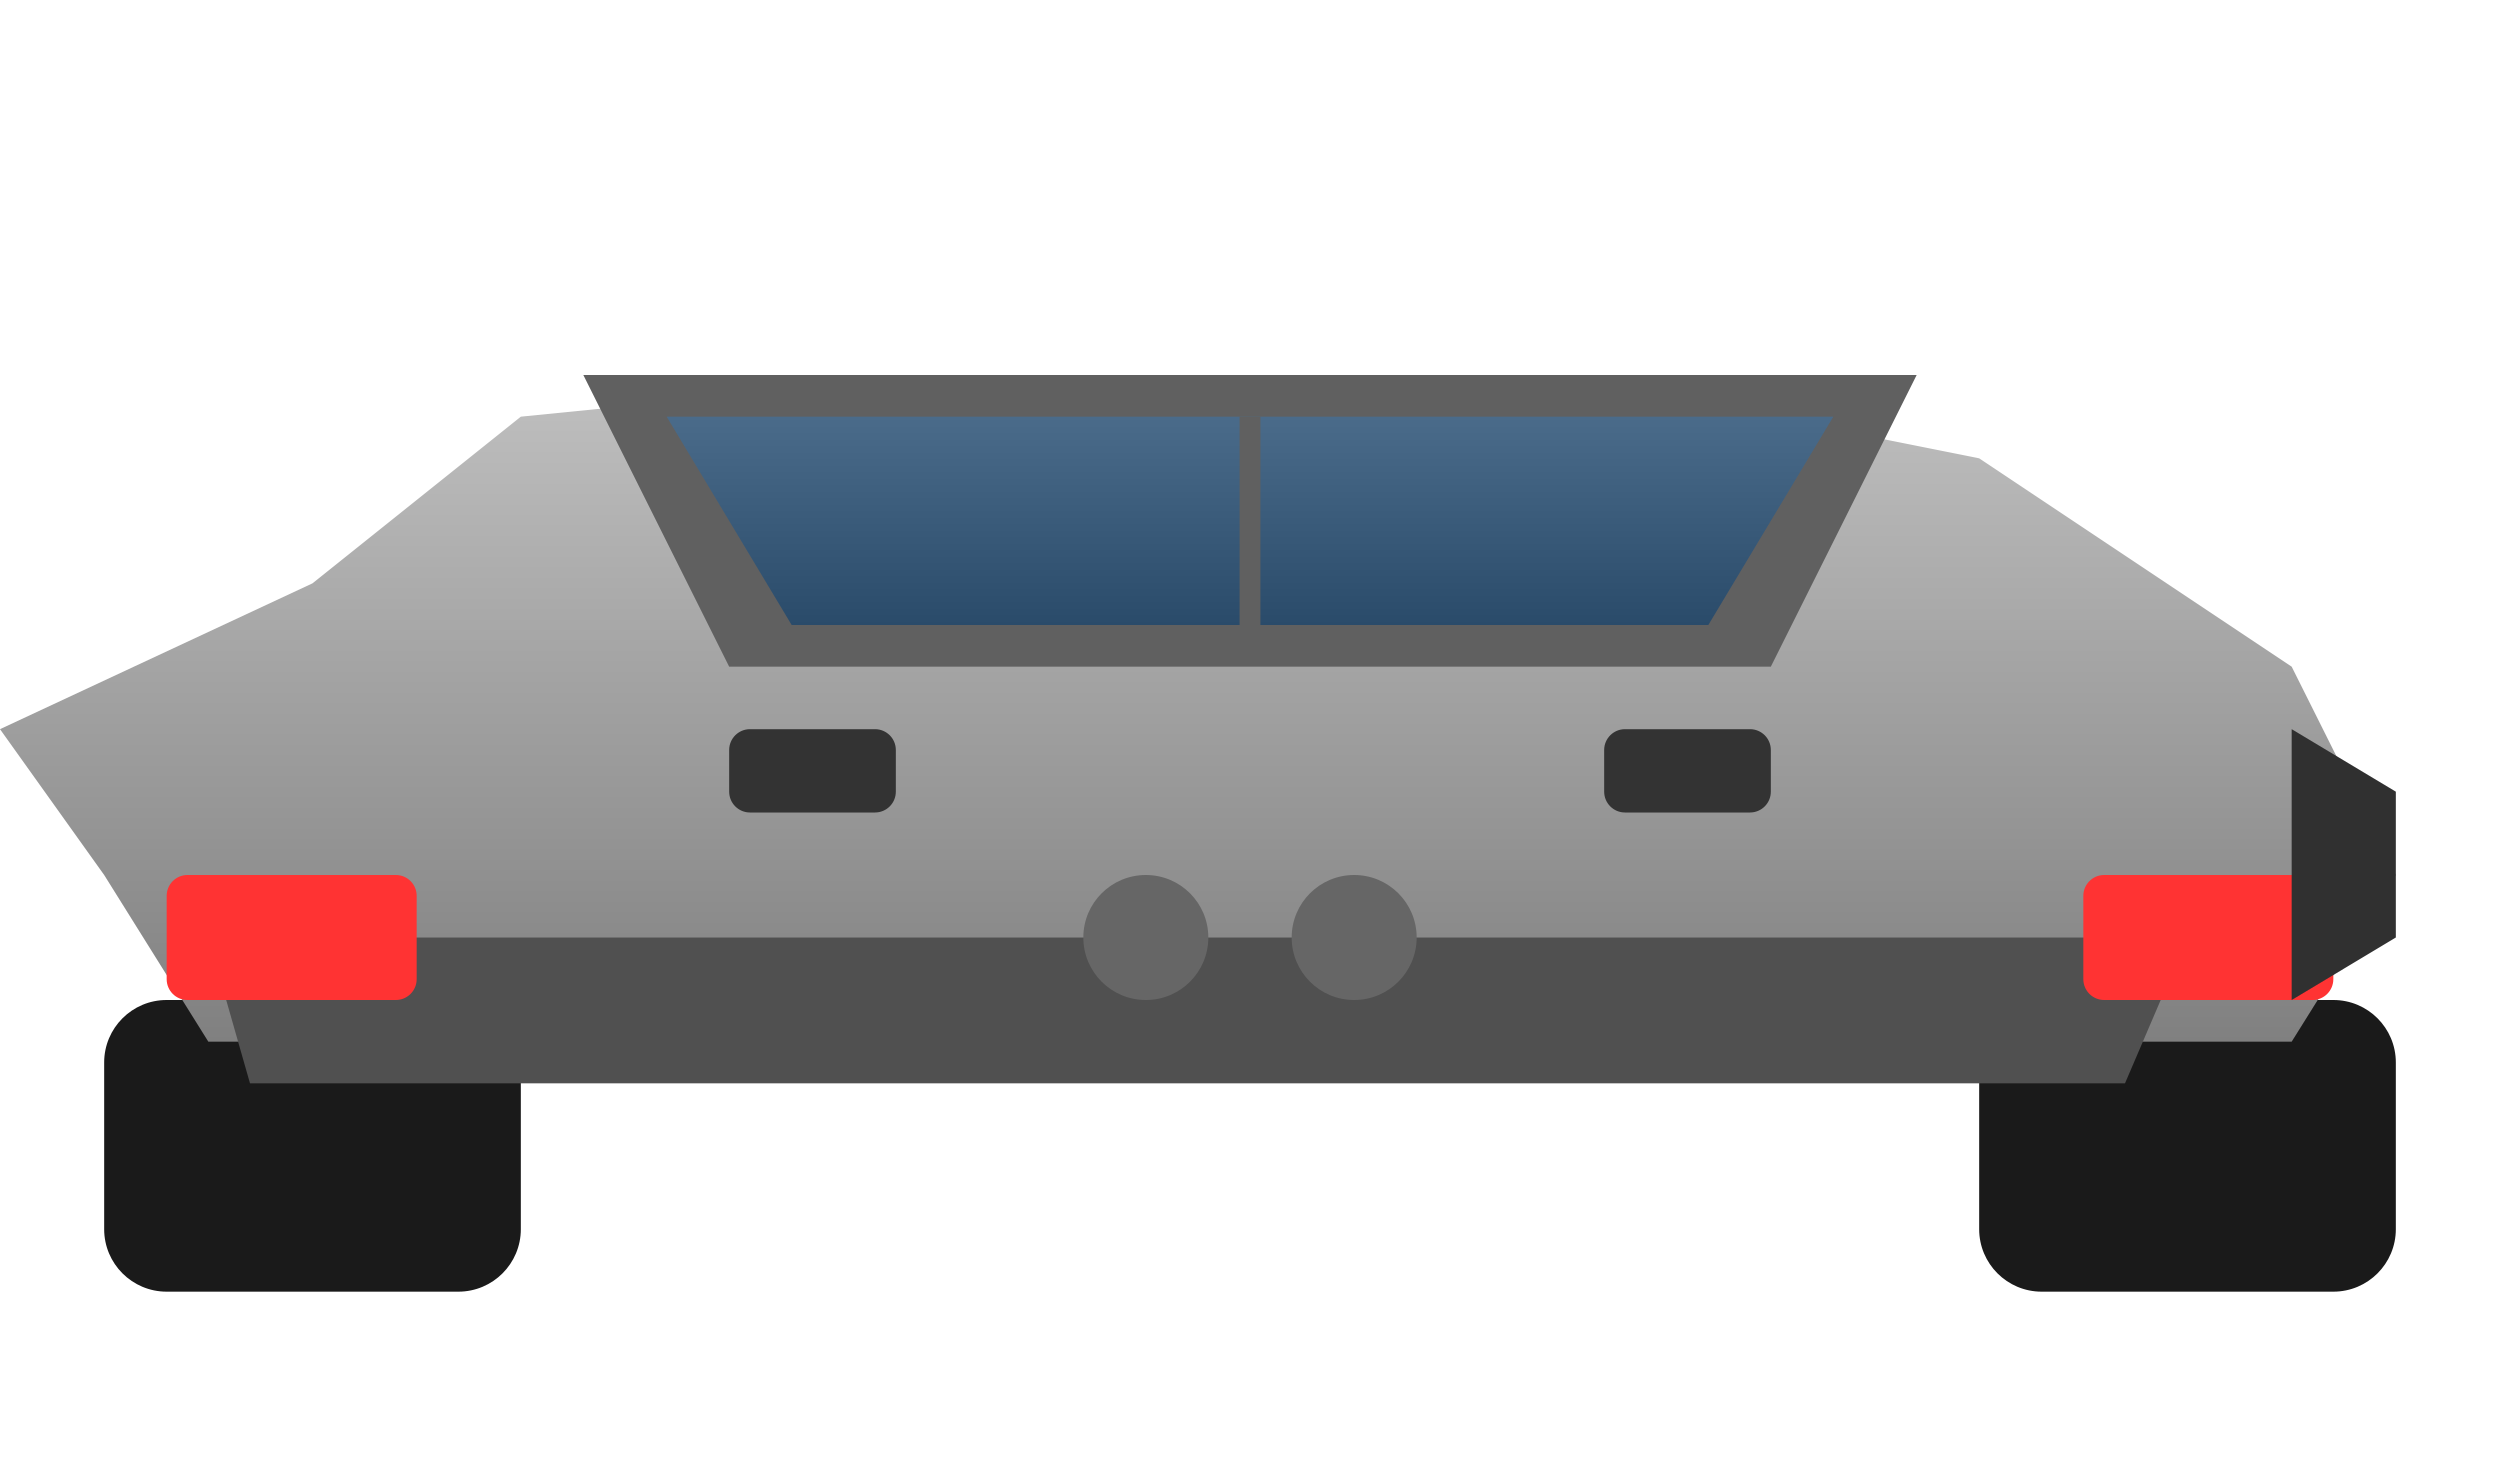
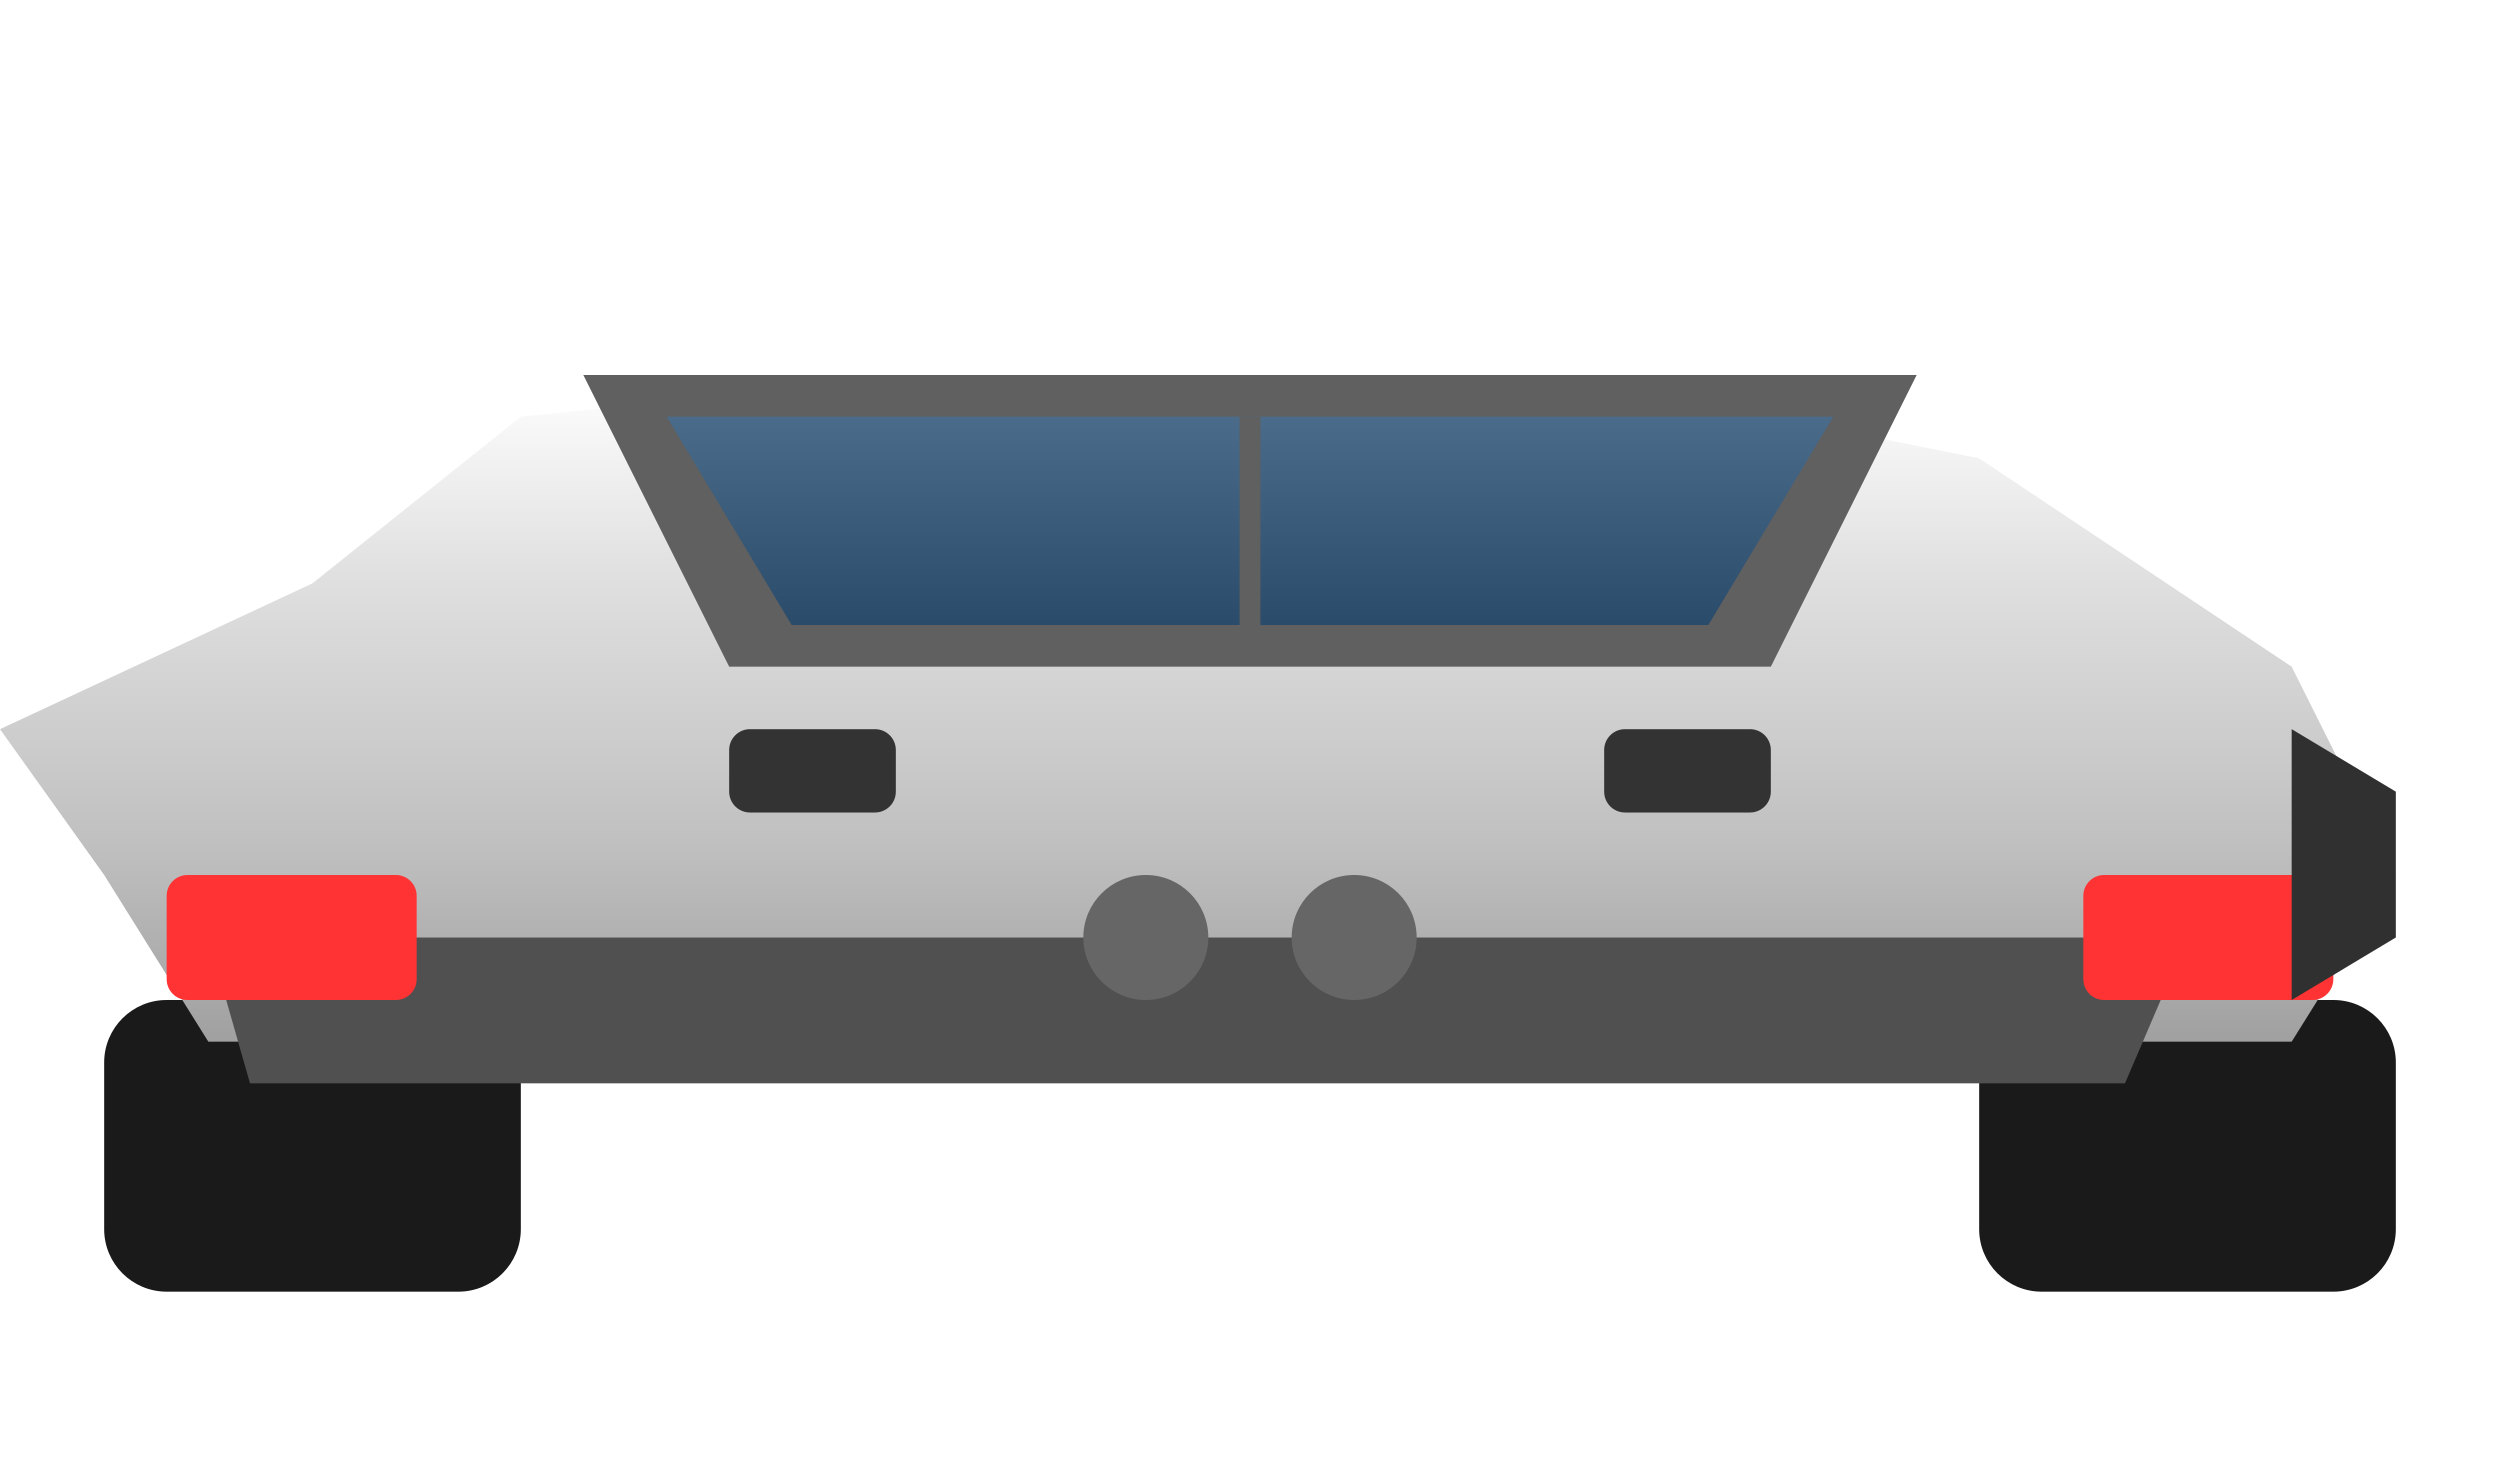
<svg xmlns="http://www.w3.org/2000/svg" viewBox="0 0 120 70">
  <defs>
    <linearGradient id="espritRoadBody" x1="0%" y1="0%" x2="0%" y2="100%">
-       <stop offset="0%" style="stop-color:#C0C0C0" />
-       <stop offset="50%" style="stop-color:#A0A0A0" />
-       <stop offset="100%" style="stop-color:#808080" />
+       <stop offset="0%" style="stop-color:#FFFFFF" />
+       <stop offset="30%" style="stop-color:#E0E0E0" />
+       <stop offset="70%" style="stop-color:#C0C0C0" />
+       <stop offset="100%" style="stop-color:#A0A0A0" />
    </linearGradient>
    <linearGradient id="espritRoadWindow" x1="0%" y1="0%" x2="0%" y2="100%">
      <stop offset="0%" style="stop-color:#4A6B8A" />
      <stop offset="100%" style="stop-color:#2A4B6A" />
    </linearGradient>
  </defs>
  <g id="esprit-road">
    <rect x="5" y="48" width="20" height="14" rx="3" fill="#1a1a1a" />
    <rect x="95" y="48" width="20" height="14" rx="3" fill="#1a1a1a" />
    <path d="M0 35 L15 28 L25 20 L45 18 L75 18 L95 22 L110 32 L115 42 L110 50 L10 50 L5 42 Z" fill="url(#espritRoadBody)" />
    <path d="M10 45 L105 45 L102 52 L12 52 Z" fill="#505050" />
    <rect x="8" y="42" width="12" height="6" rx="1" fill="#ff3333" />
    <rect x="100" y="42" width="12" height="6" rx="1" fill="#ff3333" />
    <rect x="35" y="35" width="8" height="4" rx="1" fill="#333" />
    <rect x="77" y="35" width="8" height="4" rx="1" fill="#333" />
    <path d="M28 18 L92 18 L85 32 L35 32 Z" fill="#606060" />
    <path d="M32 20 L88 20 L82 30 L38 30 Z" fill="url(#espritRoadWindow)" />
    <line x1="60" y1="20" x2="60" y2="30" stroke="#606060" stroke-width="1" />
    <circle cx="55" cy="45" r="3" fill="#666" />
    <circle cx="65" cy="45" r="3" fill="#666" />
    <path d="M110 35 L115 38 L115 45 L110 48 Z" fill="#303030" />
  </g>
</svg>
